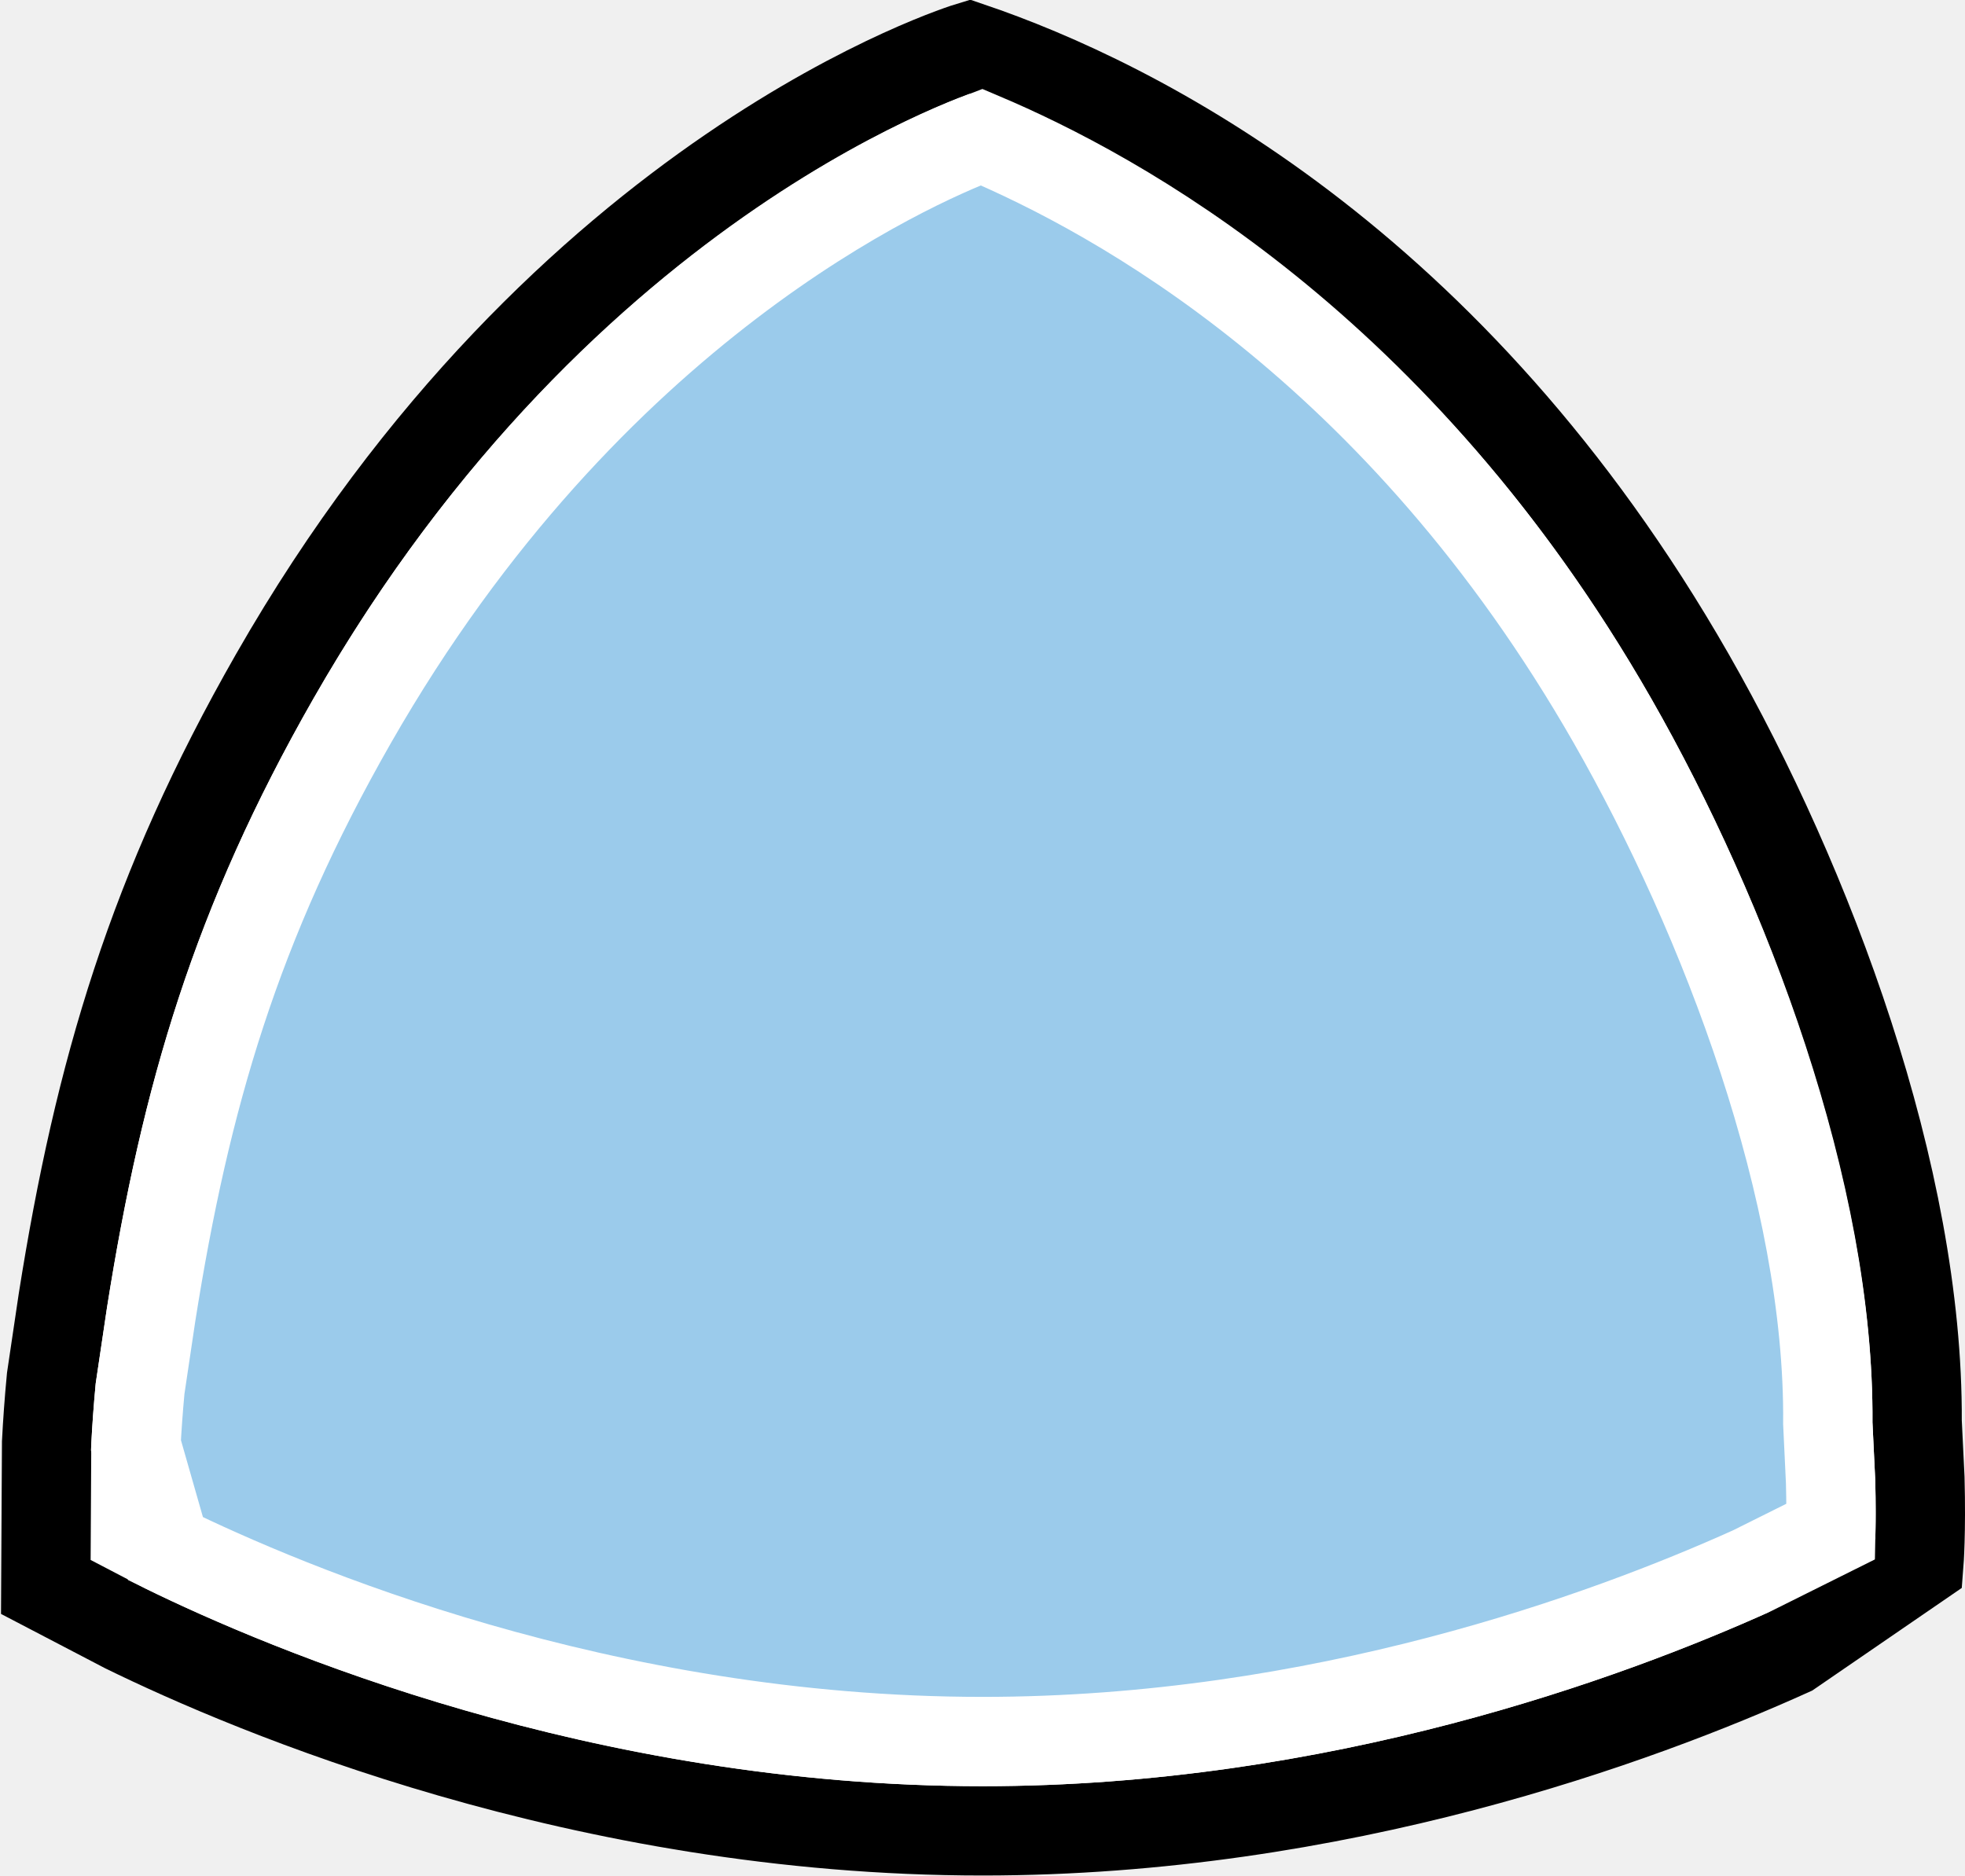
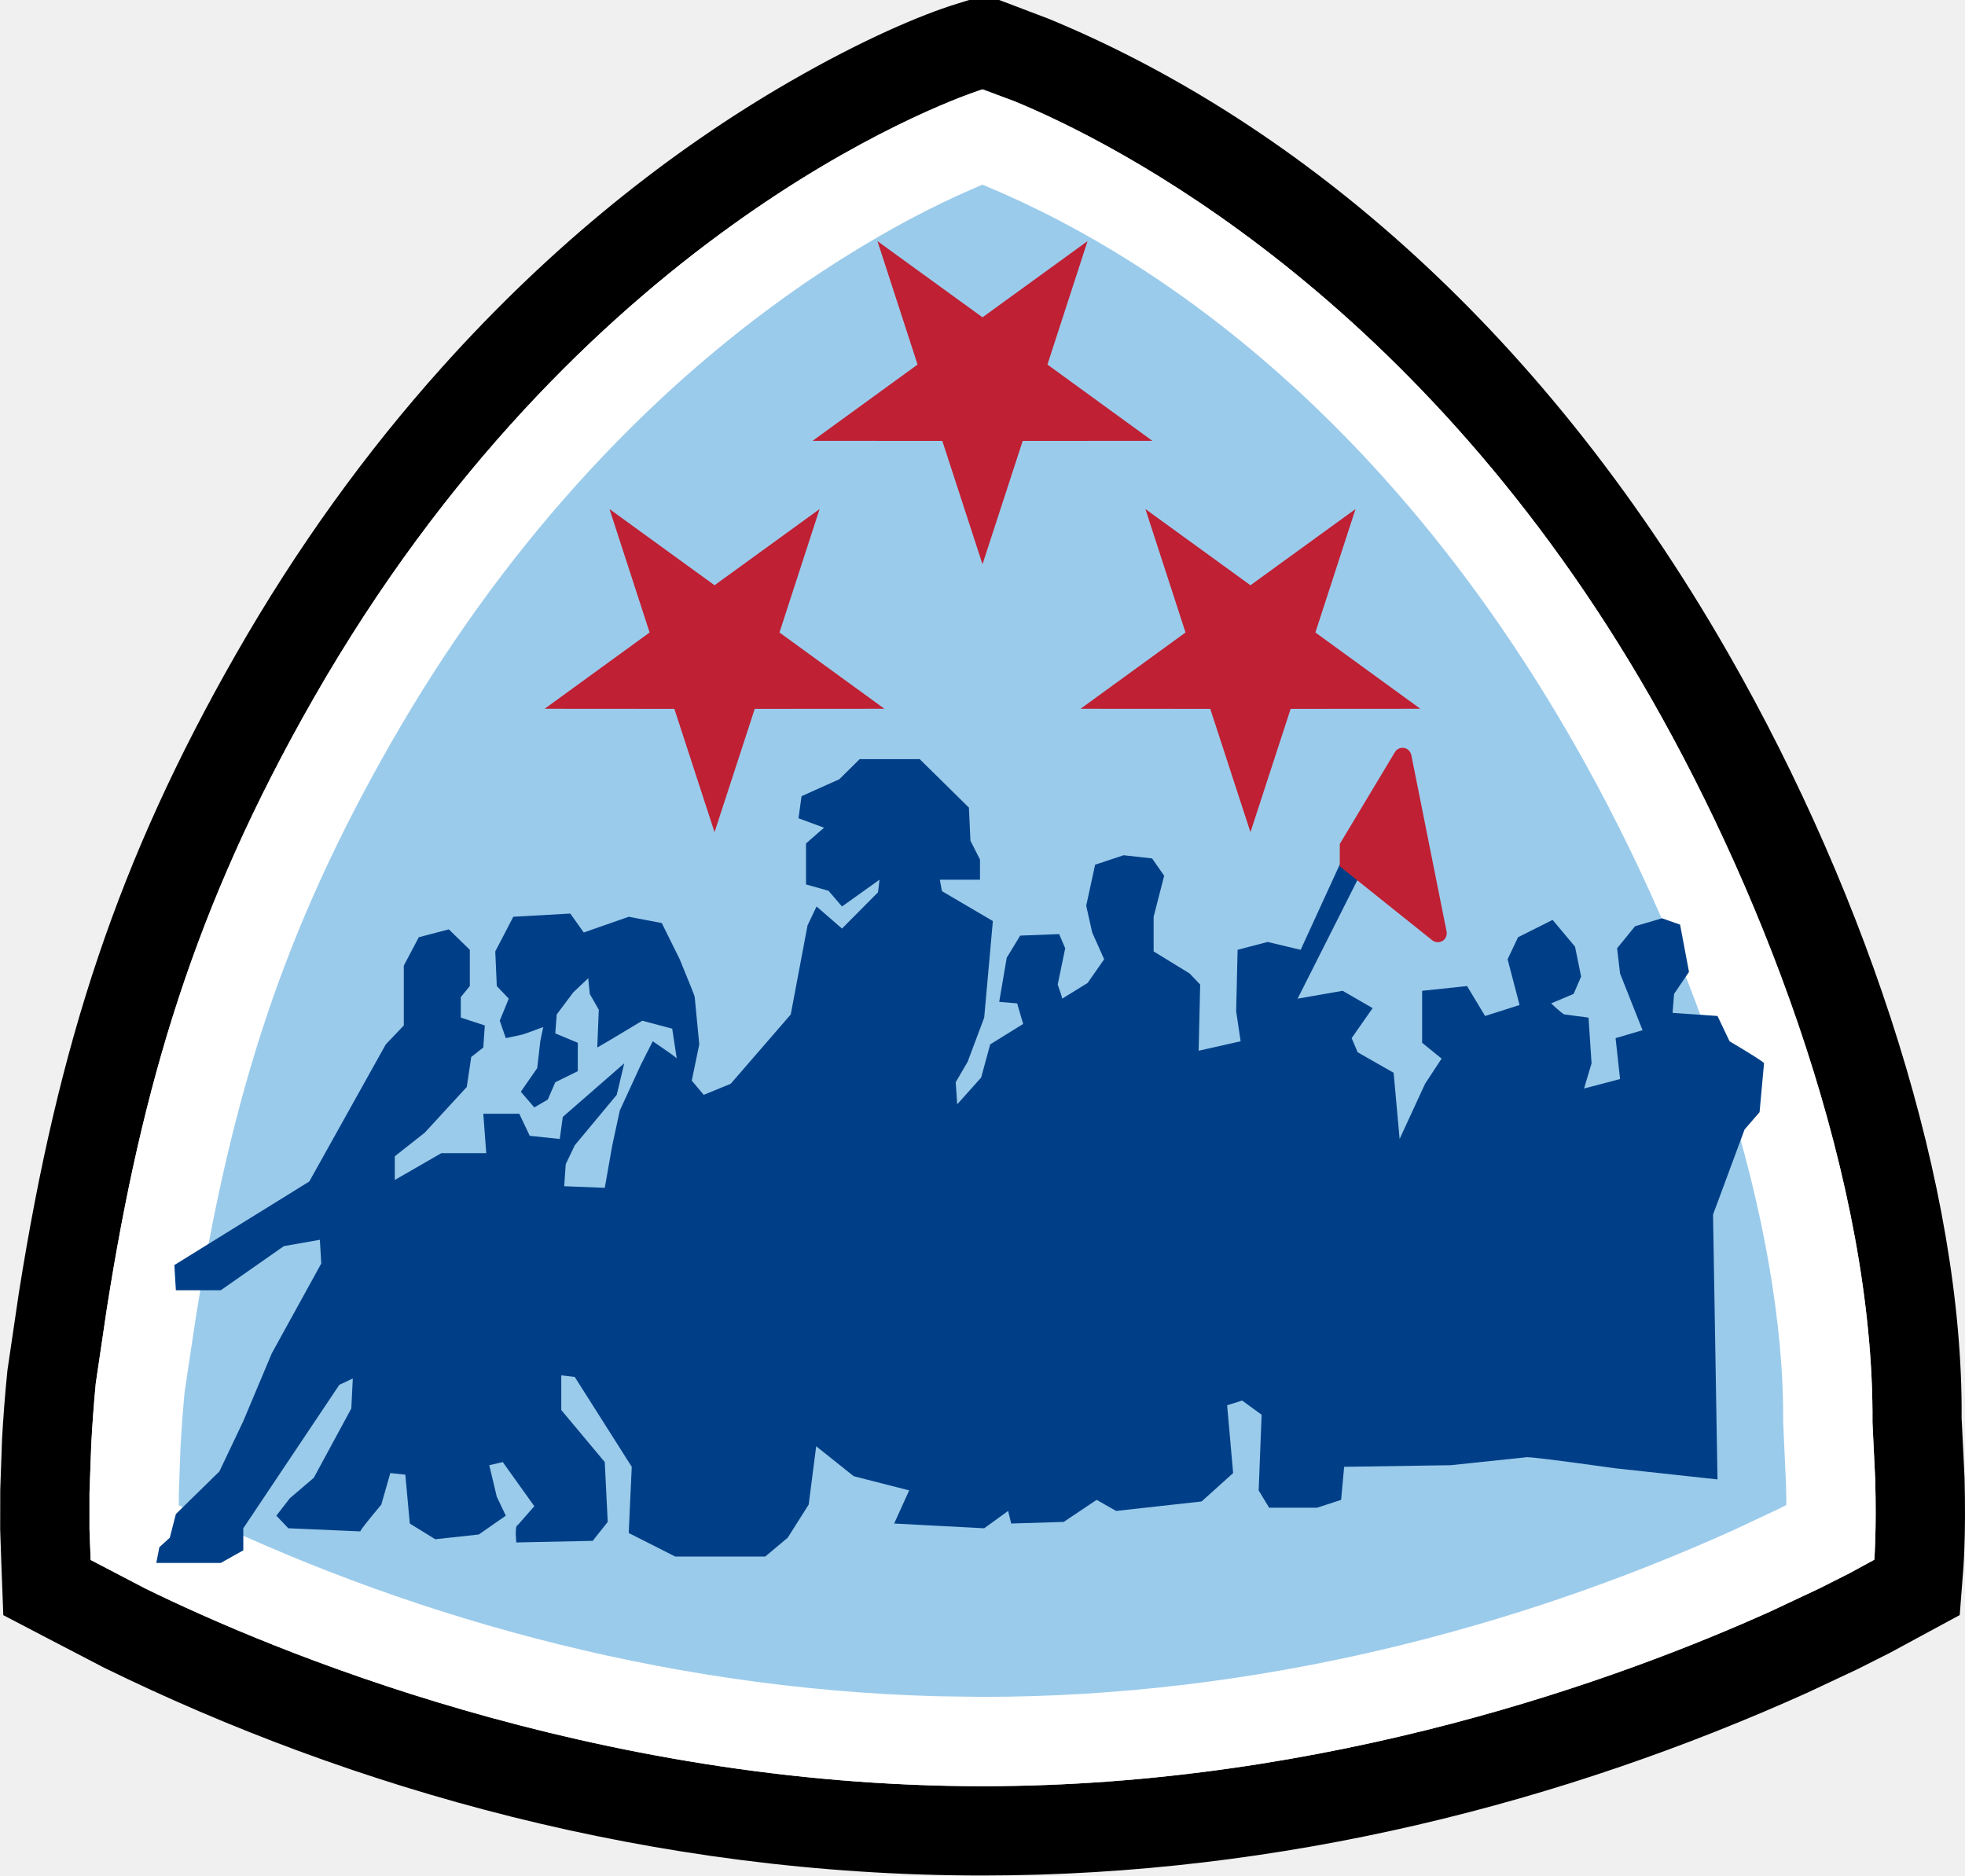
<svg xmlns="http://www.w3.org/2000/svg" width="22" height="21">
  <g fill="none" fill-rule="evenodd">
-     <path stroke="#000" d="M10.855,0.522 C12.706,1.15 16.258,2.917 18.922,7.575 C20.255,9.907 21.479,13.175 21.464,15.916 L21.495,16.554 C21.511,17.158 21.484,17.503 21.484,17.503 L20.043,18.492 C18.349,19.257 14.981,20.5 11.001,20.5 C6.524,20.5 2.821,18.928 1.402,18.233 L0.513,17.769 L0.522,16.152 C0.533,15.934 0.55,15.693 0.575,15.431 L0.704,14.562 C1.109,12.004 1.708,9.967 3.075,7.575 C6.323,1.892 10.855,0.522 10.855,0.522 Z" style="fill:#fff" />
-     <path stroke="#FFF" d="M10.989,1.535 C12.493,2.172 15.655,3.876 18.054,8.072 C19.311,10.271 20.487,13.352 20.464,15.937 L20.495,16.592 C20.501,16.822 20.501,17.01 20.498,17.148 L19.615,17.588 C17.992,18.319 14.787,19.5 11.001,19.5 C6.74,19.5 3.215,18.007 1.853,17.34 L1.522,16.182 C1.532,15.99 1.547,15.779 1.568,15.551 L1.692,14.719 C2.077,12.286 2.643,10.346 3.943,8.071 C6.608,3.41 10.192,1.838 10.989,1.535 Z" stroke-linejoin="square" style="fill:#9bcbeb;fill-opacity:1" />
+     <path d="M20.985,17.464 L20.708,17.615 L20.373,17.784 L19.829,18.04 C18.17,18.788 14.884,20 11.001,20 C6.632,20 3.018,18.468 1.628,17.787 L1.015,17.467 L1.002,17.124 L1.002,16.715 L1.022,16.167 C1.033,15.962 1.049,15.736 1.072,15.491 L1.198,14.64 C1.593,12.145 2.175,10.156 3.509,7.823 C6.641,2.345 11.003,1 11.003,1 L11.363,1.136 C12.472,1.594 15.908,3.312 18.488,7.824 C19.783,10.089 20.983,13.263 20.964,15.927 L20.995,16.573 C21.01,17.141 20.985,17.464 20.985,17.464 Z" fill="#9BCBEB" />
+     <path d="M11.035,-0.057 L11.356,0.064 L11.745,0.212 C14.375,1.299 17.19,3.539 19.356,7.327 C20.924,10.068 21.983,13.318 21.962,15.878 L21.995,16.546 C22.003,16.866 22.001,17.141 21.992,17.368 C21.989,17.447 21.985,17.505 21.983,17.541 L21.941,18.084 L21.462,18.343 L21.159,18.507 L20.798,18.689 L20.24,18.951 C17.533,20.172 14.372,21 11.001,21 C7.307,21 3.92,20.023 1.165,18.673 L0.552,18.354 L0.037,18.085 L0.015,17.505 L0.002,17.123 L0.003,16.679 L0.023,16.113 C0.036,15.882 0.053,15.643 0.083,15.345 L0.21,14.484 C0.656,11.667 1.327,9.626 2.641,7.326 C3.327,6.126 4.102,5.056 4.95,4.111 C6.185,2.734 7.512,1.682 8.844,0.913 C9.659,0.443 10.308,0.168 10.708,0.044 L11.035,-0.057 Z M11.003,1 L10.965,1.012 C10.53,1.159 6.47,2.644 3.509,7.823 C2.175,10.156 1.593,12.145 1.198,14.64 L1.072,15.491 C1.049,15.736 1.033,15.962 1.022,16.167 L1.002,16.715 L1.002,17.124 L1.015,17.467 L1.628,17.787 C3.018,18.468 6.632,20 11.001,20 C14.884,20 18.17,18.788 19.829,18.04 L20.373,17.784 L20.708,17.615 L20.985,17.464 C20.985,17.464 21.01,17.141 20.995,16.573 L20.964,15.927 C20.983,13.263 19.783,10.089 18.488,7.824 C15.908,3.312 12.472,1.594 11.363,1.136 L11.003,1 Z" fill="#000" fill-rule="nonzero" />
+     <path d="M11.363,1.136 C12.472,1.594 15.908,3.312 18.488,7.824 C19.783,10.089 20.983,13.263 20.964,15.927 L20.995,16.573 C21.01,17.141 20.985,17.464 20.985,17.464 L20.708,17.615 L20.373,17.784 L19.829,18.04 C18.17,18.788 14.884,20 11.001,20 C6.632,20 3.018,18.468 1.628,17.787 L1.015,17.467 L1.002,17.124 L1.002,16.715 L1.022,16.167 C1.033,15.962 1.049,15.736 1.072,15.491 L1.198,14.64 C1.593,12.145 2.175,10.156 3.509,7.823 C6.47,2.644 10.53,1.159 10.965,1.012 L10.998,1.001 L11.363,1.136 Z M11,2.067 L10.937,2.095 C10.611,2.233 10.243,2.415 9.844,2.645 C8.688,3.312 7.527,4.232 6.439,5.446 C5.685,6.287 4.993,7.242 4.377,8.319 C3.191,10.395 2.595,12.207 2.187,14.787 L2.067,15.585 C2.047,15.804 2.031,16.016 2.021,16.203 L2.002,16.716 L2.002,16.854 L2.068,16.889 C4.425,18.043 7.346,18.91 10.501,18.993 L11.001,19 C14.053,19 16.949,18.242 19.403,17.135 L19.921,16.892 L19.999,16.852 L20,16.806 L19.996,16.621 L19.964,15.919 C19.98,13.704 19.027,10.78 17.62,8.32 C15.694,4.951 13.228,2.989 11.01,2.072 L11,2.067 Z" fill="#FFF" fill-rule="nonzero" />
+     <path fill="#BF2033" fill-rule="nonzero" transform="rotate(-180 11 4.509)" d="M11 2.7 11.45 4.081 12.902 4.082 11.727 4.936 12.176 6.318 11 5.465 9.824 6.318 10.273 4.936 9.098 4.082 10.55 4.081z" />
+     <path fill="#BF2033" fill-rule="nonzero" transform="rotate(-180 8 7.509)" d="M8 5.7 8.45 7.081 9.902 7.082 8.727 7.936 9.176 9.318 8 8.465 6.824 9.318 7.273 7.936 6.098 7.082 7.55 7.081z" />
+     <path fill="#BF2033" fill-rule="nonzero" transform="rotate(-180 14 7.509)" d="M14 5.7 14.45 7.081 15.902 7.082 14.727 7.936 15.176 9.318 14 8.465 12.824 9.318 13.273 7.936 12.098 7.082 13.55 7.081z" />
+     <path d="M1.952,14.165 L3.463,13.229 L4.319,11.694 L4.521,11.482 L4.521,10.812 L4.689,10.494 L5.025,10.406 L5.26,10.635 L5.26,11.041 L5.159,11.165 L5.159,11.394 C5.338,11.453 5.428,11.482 5.428,11.482 C5.416,11.647 5.411,11.729 5.411,11.729 C5.321,11.8 5.276,11.835 5.276,11.835 C5.243,12.059 5.226,12.171 5.226,12.171 C4.913,12.512 4.756,12.682 4.756,12.682 C4.532,12.859 4.42,12.947 4.42,12.947 C4.42,13.124 4.42,13.212 4.42,13.212 C4.767,13.012 4.941,12.912 4.941,12.912 C5.276,12.912 5.444,12.912 5.444,12.912 C5.422,12.618 5.411,12.471 5.411,12.471 C5.679,12.471 5.814,12.471 5.814,12.471 C5.892,12.635 5.931,12.718 5.931,12.718 C6.155,12.741 6.267,12.753 6.267,12.753 C6.289,12.588 6.301,12.506 6.301,12.506 C6.76,12.106 6.989,11.906 6.989,11.906 C6.933,12.141 6.905,12.259 6.905,12.259 C6.592,12.635 6.435,12.824 6.435,12.824 C6.368,12.965 6.334,13.035 6.334,13.035 C6.323,13.2 6.317,13.282 6.317,13.282 C6.62,13.294 6.771,13.3 6.771,13.3 C6.827,12.982 6.855,12.824 6.855,12.824 C6.911,12.565 6.939,12.435 6.939,12.435 C7.095,12.094 7.174,11.924 7.174,11.924 C7.263,11.747 7.308,11.659 7.308,11.659 C7.498,11.788 7.588,11.853 7.577,11.853 C7.543,11.629 7.526,11.518 7.526,11.518 C7.302,11.459 7.191,11.429 7.191,11.429 C6.955,11.571 6.838,11.641 6.838,11.641 C6.737,11.7 6.687,11.729 6.687,11.729 C6.698,11.447 6.704,11.306 6.704,11.306 C6.636,11.188 6.603,11.129 6.603,11.129 C6.592,11.012 6.586,10.953 6.586,10.953 C6.474,11.059 6.418,11.112 6.418,11.112 C6.295,11.276 6.233,11.359 6.233,11.359 C6.222,11.5 6.217,11.571 6.217,11.571 C6.385,11.641 6.469,11.676 6.469,11.676 C6.469,11.888 6.469,11.994 6.469,11.994 C6.301,12.076 6.217,12.118 6.217,12.118 C6.161,12.247 6.133,12.312 6.133,12.312 C6.032,12.371 5.982,12.4 5.982,12.4 C5.881,12.282 5.831,12.224 5.831,12.224 C5.954,12.047 6.015,11.959 6.015,11.959 C6.038,11.759 6.049,11.659 6.049,11.659 C6.071,11.553 6.082,11.5 6.082,11.5 C5.926,11.559 5.842,11.588 5.831,11.588 C5.719,11.612 5.663,11.624 5.663,11.624 C5.618,11.494 5.595,11.429 5.595,11.429 C5.663,11.265 5.696,11.182 5.696,11.182 C5.607,11.088 5.562,11.041 5.562,11.041 C5.551,10.782 5.545,10.653 5.545,10.653 C5.679,10.394 5.747,10.265 5.747,10.265 C6.172,10.241 6.385,10.229 6.385,10.229 C6.485,10.371 6.536,10.441 6.536,10.441 C6.872,10.324 7.039,10.265 7.039,10.265 C7.286,10.312 7.409,10.335 7.409,10.335 C7.543,10.606 7.61,10.741 7.61,10.741 C7.722,11.012 7.778,11.153 7.778,11.165 C7.812,11.518 7.829,11.694 7.829,11.694 C7.773,11.965 7.745,12.1 7.745,12.1 C7.834,12.206 7.879,12.259 7.879,12.259 C8.08,12.176 8.181,12.135 8.181,12.135 C8.629,11.618 8.853,11.359 8.853,11.359 C8.978,10.694 9.041,10.362 9.041,10.362 C9.108,10.221 9.142,10.15 9.142,10.15 C9.332,10.315 9.427,10.397 9.427,10.397 C9.696,10.126 9.83,9.991 9.83,9.991 C9.841,9.897 9.847,9.85 9.847,9.85 C9.567,10.05 9.427,10.15 9.427,10.15 C9.326,10.032 9.276,9.974 9.276,9.974 C9.108,9.926 9.024,9.903 9.024,9.903 C9.024,9.597 9.024,9.444 9.024,9.444 C9.158,9.326 9.226,9.268 9.226,9.268 C9.035,9.197 8.94,9.162 8.94,9.162 C8.963,8.997 8.974,8.915 8.974,8.915 C9.256,8.788 9.397,8.725 9.397,8.725 C9.549,8.575 9.625,8.5 9.625,8.5 C10.051,8.5 10.274,8.5 10.297,8.5 C10.664,8.862 10.848,9.043 10.848,9.043 C10.859,9.29 10.865,9.413 10.865,9.413 C10.936,9.554 10.972,9.625 10.972,9.625 C10.972,9.775 10.972,9.85 10.972,9.85 C10.672,9.85 10.522,9.85 10.522,9.85 C10.538,9.935 10.546,9.978 10.546,9.978 C10.926,10.201 11.116,10.313 11.116,10.313 C11.051,11.034 11.019,11.394 11.019,11.394 C10.896,11.724 10.834,11.888 10.834,11.888 C10.745,12.041 10.7,12.118 10.7,12.118 C10.711,12.282 10.717,12.365 10.717,12.365 C10.896,12.165 10.985,12.065 10.985,12.065 C11.052,11.818 11.086,11.694 11.086,11.694 C11.332,11.541 11.455,11.465 11.455,11.465 C11.411,11.312 11.388,11.235 11.388,11.235 C11.254,11.224 11.187,11.218 11.187,11.218 C11.243,10.888 11.271,10.724 11.271,10.724 C11.371,10.559 11.422,10.476 11.422,10.476 C11.713,10.465 11.858,10.459 11.858,10.459 C11.903,10.565 11.926,10.618 11.926,10.618 C11.87,10.888 11.842,11.024 11.842,11.024 C11.875,11.118 11.892,11.171 11.892,11.182 C12.082,11.065 12.177,11.006 12.177,11.006 C12.301,10.829 12.362,10.741 12.362,10.741 C12.273,10.541 12.228,10.441 12.228,10.441 C12.183,10.241 12.161,10.141 12.161,10.141 C12.228,9.835 12.261,9.682 12.261,9.682 C12.474,9.612 12.58,9.576 12.58,9.576 C12.793,9.6 12.899,9.612 12.899,9.612 C12.989,9.741 13.034,9.806 13.034,9.806 C12.955,10.112 12.916,10.265 12.916,10.265 C12.916,10.524 12.916,10.653 12.916,10.653 C13.185,10.818 13.319,10.9 13.319,10.9 C13.398,10.982 13.437,11.024 13.437,11.024 C13.426,11.518 13.42,11.765 13.42,11.765 C13.733,11.694 13.89,11.659 13.89,11.659 C13.856,11.435 13.84,11.324 13.84,11.324 C13.851,10.865 13.856,10.635 13.856,10.635 C14.08,10.576 14.192,10.547 14.192,10.547 C14.439,10.606 14.562,10.635 14.562,10.635 L15.025,9.625 L15.25,9.75 C14.769,10.705 14.528,11.182 14.528,11.182 C14.864,11.124 15.032,11.094 15.032,11.094 C15.256,11.224 15.368,11.288 15.368,11.288 C15.211,11.512 15.133,11.624 15.133,11.624 C15.177,11.729 15.2,11.782 15.2,11.782 C15.468,11.935 15.603,12.012 15.603,12.012 C15.647,12.506 15.67,12.753 15.67,12.753 C15.86,12.341 15.955,12.135 15.955,12.135 C16.078,11.947 16.14,11.853 16.14,11.853 C15.994,11.735 15.922,11.676 15.922,11.676 C15.922,11.288 15.922,11.094 15.922,11.094 C16.258,11.059 16.425,11.041 16.425,11.041 C16.56,11.265 16.627,11.376 16.627,11.376 C16.884,11.294 17.013,11.253 17.013,11.253 C16.924,10.912 16.879,10.741 16.879,10.741 C16.957,10.576 16.996,10.494 16.996,10.494 C17.254,10.365 17.383,10.3 17.383,10.3 C17.55,10.5 17.634,10.6 17.634,10.6 C17.679,10.824 17.702,10.935 17.702,10.935 C17.646,11.065 17.618,11.129 17.618,11.129 C17.45,11.2 17.366,11.235 17.366,11.235 C17.455,11.318 17.506,11.359 17.517,11.359 C17.696,11.382 17.785,11.394 17.785,11.394 C17.808,11.735 17.819,11.906 17.819,11.906 C17.763,12.094 17.735,12.188 17.735,12.188 C18.004,12.118 18.138,12.082 18.138,12.082 C18.105,11.776 18.088,11.624 18.088,11.624 C18.289,11.565 18.39,11.535 18.39,11.535 C18.334,11.394 18.306,11.324 18.306,11.324 C18.194,11.041 18.138,10.9 18.138,10.9 C18.116,10.712 18.105,10.618 18.105,10.618 C18.239,10.453 18.306,10.371 18.306,10.371 C18.507,10.312 18.608,10.282 18.608,10.282 C18.743,10.329 18.81,10.353 18.81,10.353 C18.877,10.706 18.91,10.882 18.91,10.882 C18.799,11.047 18.743,11.129 18.743,11.129 C18.731,11.271 18.726,11.341 18.726,11.341 C19.062,11.365 19.229,11.376 19.229,11.376 C19.319,11.565 19.364,11.659 19.364,11.659 C19.621,11.812 19.75,11.894 19.75,11.906 C19.716,12.271 19.7,12.453 19.7,12.453 C19.588,12.582 19.532,12.647 19.532,12.647 C19.297,13.282 19.179,13.6 19.179,13.6 C19.213,15.576 19.229,16.565 19.229,16.565 C18.468,16.482 18.088,16.441 18.088,16.441 C17.416,16.347 17.08,16.306 17.08,16.318 C16.521,16.376 16.241,16.406 16.241,16.406 C15.446,16.418 15.049,16.424 15.049,16.424 C15.026,16.671 15.015,16.794 15.015,16.794 C14.836,16.853 14.746,16.882 14.746,16.882 C14.388,16.882 14.209,16.882 14.209,16.882 C14.131,16.753 14.092,16.688 14.092,16.688 C14.114,16.124 14.125,15.841 14.125,15.841 C13.98,15.735 13.907,15.682 13.907,15.682 C13.795,15.718 13.739,15.735 13.739,15.735 C13.784,16.241 13.806,16.494 13.806,16.494 C13.571,16.706 13.453,16.812 13.453,16.812 C12.815,16.882 12.496,16.918 12.496,16.918 C12.351,16.835 12.278,16.794 12.278,16.794 C12.032,16.959 11.909,17.041 11.909,17.041 C11.517,17.053 11.321,17.059 11.321,17.059 C11.299,16.965 11.287,16.918 11.287,16.918 C11.108,17.047 11.019,17.112 11.019,17.112 C10.347,17.076 10.011,17.059 10.011,17.059 C10.123,16.812 10.179,16.688 10.179,16.688 C9.765,16.582 9.558,16.529 9.558,16.529 C9.278,16.306 9.138,16.194 9.138,16.194 C9.082,16.629 9.054,16.847 9.054,16.847 C8.898,17.094 8.819,17.218 8.819,17.218 C8.651,17.359 8.567,17.429 8.567,17.429 C7.896,17.429 7.56,17.429 7.56,17.429 C7.213,17.253 7.039,17.165 7.039,17.165 C7.062,16.671 7.073,16.424 7.073,16.424 C6.648,15.753 6.435,15.418 6.435,15.418 C6.334,15.406 6.284,15.4 6.284,15.4 C6.284,15.659 6.284,15.788 6.284,15.788 C6.608,16.176 6.771,16.371 6.771,16.371 C6.793,16.818 6.804,17.041 6.804,17.041 C6.692,17.182 6.636,17.253 6.636,17.253 C6.066,17.265 5.78,17.271 5.78,17.271 C5.769,17.141 5.775,17.076 5.797,17.076 C5.92,16.935 5.982,16.865 5.982,16.865 C5.747,16.535 5.629,16.371 5.629,16.371 C5.528,16.394 5.478,16.406 5.478,16.406 C5.534,16.641 5.562,16.759 5.562,16.759 C5.629,16.9 5.663,16.971 5.663,16.971 C5.461,17.112 5.36,17.182 5.36,17.182 C5.036,17.218 4.873,17.235 4.873,17.235 C4.683,17.118 4.588,17.059 4.588,17.059 C4.554,16.694 4.538,16.512 4.538,16.512 C4.426,16.5 4.37,16.494 4.37,16.494 C4.303,16.729 4.269,16.847 4.269,16.847 C4.112,17.035 4.034,17.135 4.034,17.147 C3.508,17.124 3.239,17.112 3.228,17.112 C3.138,17.018 3.094,16.971 3.094,16.971 C3.194,16.841 3.245,16.776 3.245,16.776 C3.424,16.624 3.513,16.547 3.513,16.547 C3.793,16.029 3.933,15.771 3.933,15.771 C3.944,15.547 3.95,15.435 3.95,15.435 C3.849,15.482 3.799,15.506 3.799,15.506 C3.082,16.576 2.724,17.112 2.724,17.112 C2.724,17.276 2.724,17.359 2.724,17.359 C2.556,17.453 2.472,17.5 2.472,17.5 C1.98,17.5 1.739,17.5 1.75,17.5 C1.773,17.382 1.784,17.324 1.784,17.324 C1.862,17.253 1.901,17.218 1.901,17.218 C1.946,17.041 1.969,16.953 1.969,16.953 C2.293,16.635 2.456,16.476 2.456,16.476 C2.635,16.1 2.724,15.912 2.724,15.912 C2.937,15.406 3.043,15.153 3.043,15.153 C3.413,14.482 3.597,14.147 3.597,14.147 C3.586,13.971 3.581,13.882 3.581,13.882 L3.178,13.953 L2.472,14.447 L1.969,14.447 L1.952,14.165 Z" fill="#003F87" />
+     <path d="M15,9.45 L15.617,8.422 C15.645,8.374 15.707,8.359 15.754,8.387 C15.778,8.402 15.795,8.426 15.801,8.454 L16.196,10.431 C16.207,10.485 16.172,10.538 16.118,10.548 C16.089,10.554 16.059,10.547 16.036,10.529 L15,9.7 L15,9.7 L15,9.45 Z" fill="#BF2033" />
  </g>
</svg>
